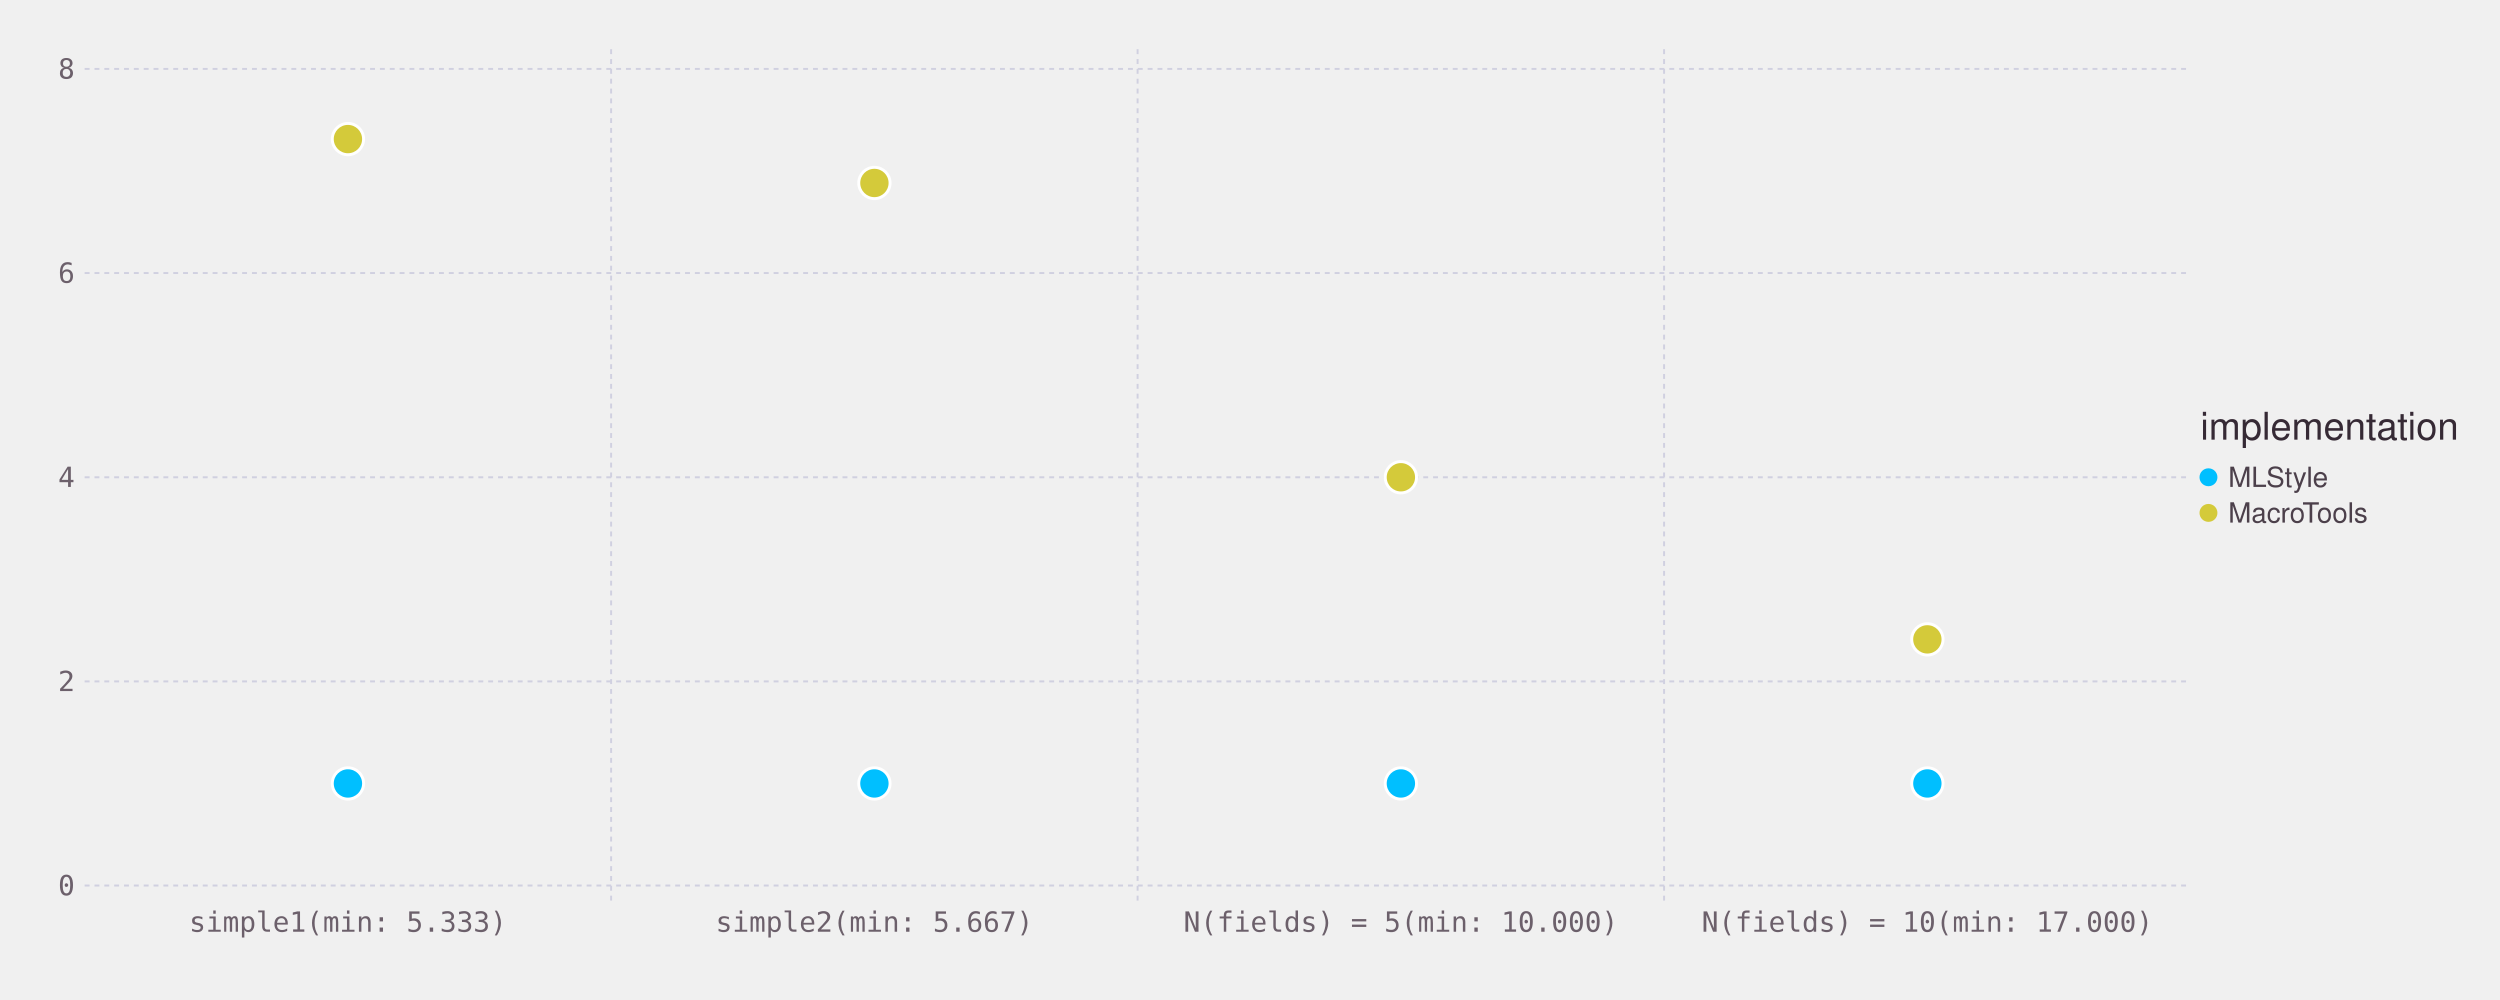
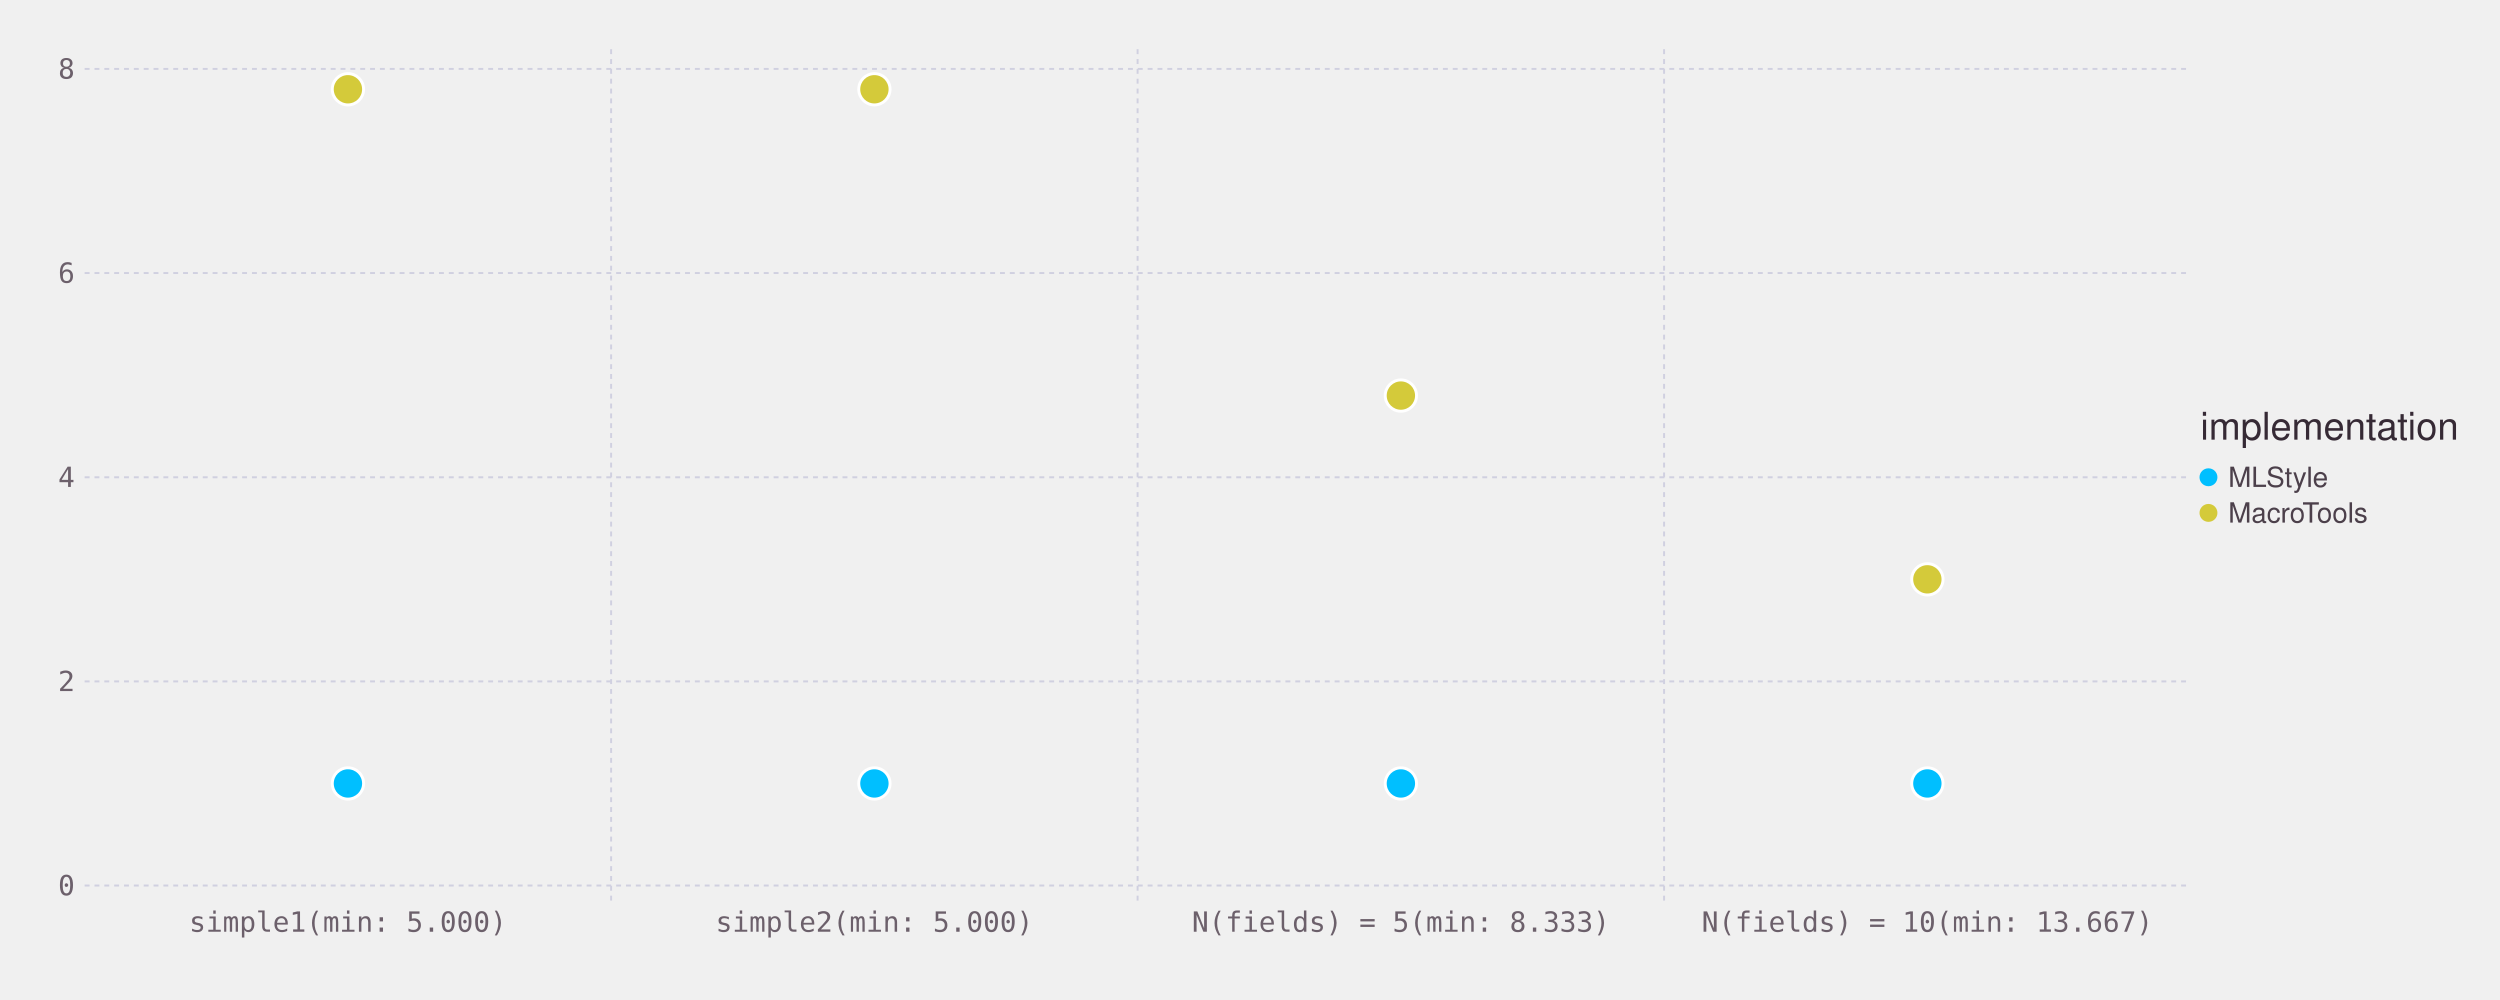
<svg xmlns="http://www.w3.org/2000/svg" version="1.2" width="254mm" height="101.6mm" viewBox="0 0 254 101.6" stroke="none" fill="#000000" stroke-width="0.3" font-size="3.88">
  <defs>
    <marker id="arrow" markerWidth="15" markerHeight="7" refX="5" refY="3.5" orient="auto" markerUnits="strokeWidth">
      <path d="M0,0 L15,3.5 L0,7 z" stroke="context-stroke" fill="context-stroke" />
    </marker>
  </defs>
-   <g class="plotroot yscalable" id="img-faa3cb79-1">
-     <g class="guide xlabels" font-size="2.82" font-family="Consolas" fill="#6C606B" id="img-faa3cb79-2">
+   <g class="plotroot yscalable" id="img-9ce4997a-1">
+     <g class="guide xlabels" font-size="2.82" font-family="Consolas" fill="#6C606B" id="img-9ce4997a-2">
      <g transform="translate(35.35,92.97)">
        <g class="primitive">
-           <text text-anchor="middle" dy="0.6em">simple1(min: 5.333)</text>
+           <text text-anchor="middle" dy="0.6em">simple1(min: 5.000)</text>
        </g>
      </g>
      <g transform="translate(88.84,92.97)">
        <g class="primitive">
-           <text text-anchor="middle" dy="0.6em">simple2(min: 5.667)</text>
+           <text text-anchor="middle" dy="0.6em">simple2(min: 5.000)</text>
        </g>
      </g>
      <g transform="translate(142.33,92.97)">
        <g class="primitive">
-           <text text-anchor="middle" dy="0.6em">N(fields) = 5(min: 10.000)</text>
+           <text text-anchor="middle" dy="0.6em">N(fields) = 5(min: 8.333)</text>
        </g>
      </g>
      <g transform="translate(195.82,92.97)">
        <g class="primitive">
-           <text text-anchor="middle" dy="0.6em">N(fields) = 10(min: 17.000)</text>
+           <text text-anchor="middle" dy="0.6em">N(fields) = 10(min: 13.667)</text>
        </g>
      </g>
    </g>
-     <g class="guide colorkey" id="img-faa3cb79-3">
-       <g fill="#4C404B" font-size="2.82" font-family="'PT Sans','Helvetica Neue','Helvetica',sans-serif" id="img-faa3cb79-4">
-         <g transform="translate(226.38,48.49)" id="img-faa3cb79-5" class="color_MLStyle">
+     <g class="guide colorkey" id="img-9ce4997a-3">
+       <g fill="#4C404B" font-size="2.82" font-family="'PT Sans','Helvetica Neue','Helvetica',sans-serif" id="img-9ce4997a-4">
+         <g transform="translate(226.38,48.49)" id="img-9ce4997a-5" class="color_MLStyle">
          <g class="primitive">
            <text dy="0.35em">MLStyle</text>
          </g>
        </g>
-         <g transform="translate(226.38,52.11)" id="img-faa3cb79-6" class="color_MacroTools">
+         <g transform="translate(226.38,52.11)" id="img-9ce4997a-6" class="color_MacroTools">
          <g class="primitive">
            <text dy="0.35em">MacroTools</text>
          </g>
        </g>
      </g>
-       <g stroke="#000000" stroke-opacity="0.000" id="img-faa3cb79-7">
-         <g transform="translate(224.38,48.49)" id="img-faa3cb79-8" class="color_MLStyle" fill="#00BFFF">
+       <g stroke="#000000" stroke-opacity="0.000" id="img-9ce4997a-7">
+         <g transform="translate(224.38,48.49)" id="img-9ce4997a-8" class="color_MLStyle" fill="#00BFFF">
          <circle cx="0" cy="0" r="0.91" class="primitive" />
        </g>
-         <g transform="translate(224.38,52.11)" id="img-faa3cb79-9" class="color_MacroTools" fill="#D4CA3A">
+         <g transform="translate(224.38,52.11)" id="img-9ce4997a-9" class="color_MacroTools" fill="#D4CA3A">
          <circle cx="0" cy="0" r="0.91" class="primitive" />
        </g>
      </g>
-       <g fill="#362A35" font-size="3.88" font-family="'PT Sans','Helvetica Neue','Helvetica',sans-serif" stroke="#000000" stroke-opacity="0.000" id="img-faa3cb79-10">
-         <g transform="translate(223.56,44.67)" id="img-faa3cb79-11">
+       <g fill="#362A35" font-size="3.88" font-family="'PT Sans','Helvetica Neue','Helvetica',sans-serif" stroke="#000000" stroke-opacity="0.000" id="img-9ce4997a-10">
+         <g transform="translate(223.56,44.67)" id="img-9ce4997a-11">
          <g class="primitive">
            <text>implementation</text>
          </g>
        </g>
      </g>
    </g>
-     <g clip-path="url(#img-faa3cb79-12)">
-       <g id="img-faa3cb79-13">
-         <g pointer-events="visible" fill="#000000" fill-opacity="0.000" stroke="#000000" stroke-opacity="0.000" class="guide background" id="img-faa3cb79-14">
-           <g transform="translate(115.58,48.49)" id="img-faa3cb79-15">
+     <g clip-path="url(#img-9ce4997a-12)">
+       <g id="img-9ce4997a-13">
+         <g pointer-events="visible" fill="#000000" fill-opacity="0.000" stroke="#000000" stroke-opacity="0.000" class="guide background" id="img-9ce4997a-14">
+           <g transform="translate(115.58,48.49)" id="img-9ce4997a-15">
            <path d="M-106.98,-43.49 L 106.98 -43.49 106.98 43.49 -106.98 43.49 z" class="primitive" />
          </g>
        </g>
-         <g class="guide ygridlines xfixed" stroke-dasharray="0.5,0.5" stroke-width="0.2" stroke="#D0D0E0" id="img-faa3cb79-16">
-           <g transform="translate(115.58,89.97)" id="img-faa3cb79-17">
+         <g class="guide ygridlines xfixed" stroke-dasharray="0.5,0.5" stroke-width="0.2" stroke="#D0D0E0" id="img-9ce4997a-16">
+           <g transform="translate(115.58,89.97)" id="img-9ce4997a-17">
            <path fill="none" d="M-106.98,0 L 106.98 0" class="primitive" />
          </g>
-           <g transform="translate(115.58,69.23)" id="img-faa3cb79-18">
+           <g transform="translate(115.58,69.23)" id="img-9ce4997a-18">
            <path fill="none" d="M-106.98,0 L 106.98 0" class="primitive" />
          </g>
-           <g transform="translate(115.58,48.49)" id="img-faa3cb79-19">
+           <g transform="translate(115.58,48.49)" id="img-9ce4997a-19">
            <path fill="none" d="M-106.98,0 L 106.98 0" class="primitive" />
          </g>
-           <g transform="translate(115.58,27.74)" id="img-faa3cb79-20">
+           <g transform="translate(115.58,27.74)" id="img-9ce4997a-20">
            <path fill="none" d="M-106.98,0 L 106.98 0" class="primitive" />
          </g>
-           <g transform="translate(115.58,7)" id="img-faa3cb79-21">
+           <g transform="translate(115.58,7)" id="img-9ce4997a-21">
            <path fill="none" d="M-106.98,0 L 106.98 0" class="primitive" />
          </g>
        </g>
-         <g class="guide xgridlines yfixed" stroke-dasharray="0.5,0.5" stroke-width="0.2" stroke="#D0D0E0" id="img-faa3cb79-22">
-           <g transform="translate(62.09,48.49)" id="img-faa3cb79-23">
+         <g class="guide xgridlines yfixed" stroke-dasharray="0.5,0.5" stroke-width="0.2" stroke="#D0D0E0" id="img-9ce4997a-22">
+           <g transform="translate(62.09,48.49)" id="img-9ce4997a-23">
            <path fill="none" d="M0,-43.49 L 0 43.49" class="primitive" />
          </g>
-           <g transform="translate(115.58,48.49)" id="img-faa3cb79-24">
+           <g transform="translate(115.58,48.49)" id="img-9ce4997a-24">
            <path fill="none" d="M0,-43.49 L 0 43.49" class="primitive" />
          </g>
-           <g transform="translate(169.07,48.49)" id="img-faa3cb79-25">
+           <g transform="translate(169.07,48.49)" id="img-9ce4997a-25">
            <path fill="none" d="M0,-43.49 L 0 43.49" class="primitive" />
          </g>
        </g>
-         <g class="plotpanel" id="img-faa3cb79-26">
-           <g class="geometry" id="img-faa3cb79-27">
-             <g stroke-width="0.3" id="img-faa3cb79-28">
-               <g class="color_MacroTools" stroke="#FFFFFF" fill="#D4CA3A" id="img-faa3cb79-29">
-                 <g class="marker" id="img-faa3cb79-30">
-                   <g transform="translate(195.82,64.96)" id="img-faa3cb79-31">
+         <g class="plotpanel" id="img-9ce4997a-26">
+           <g class="geometry" id="img-9ce4997a-27">
+             <g stroke-width="0.3" id="img-9ce4997a-28">
+               <g class="color_MacroTools" stroke="#FFFFFF" fill="#D4CA3A" id="img-9ce4997a-29">
+                 <g class="marker" id="img-9ce4997a-30">
+                   <g transform="translate(195.82,58.86)" id="img-9ce4997a-31">
                    <circle cx="0" cy="0" r="1.59" class="primitive" />
                  </g>
                </g>
              </g>
-               <g class="color_MacroTools" stroke="#FFFFFF" fill="#D4CA3A" id="img-faa3cb79-32">
-                 <g class="marker" id="img-faa3cb79-33">
-                   <g transform="translate(142.33,48.49)" id="img-faa3cb79-34">
+               <g class="color_MacroTools" stroke="#FFFFFF" fill="#D4CA3A" id="img-9ce4997a-32">
+                 <g class="marker" id="img-9ce4997a-33">
+                   <g transform="translate(142.33,40.19)" id="img-9ce4997a-34">
                    <circle cx="0" cy="0" r="1.59" class="primitive" />
                  </g>
                </g>
              </g>
-               <g class="color_MacroTools" stroke="#FFFFFF" fill="#D4CA3A" id="img-faa3cb79-35">
-                 <g class="marker" id="img-faa3cb79-36">
-                   <g transform="translate(88.84,18.59)" id="img-faa3cb79-37">
+               <g class="color_MacroTools" stroke="#FFFFFF" fill="#D4CA3A" id="img-9ce4997a-35">
+                 <g class="marker" id="img-9ce4997a-36">
+                   <g transform="translate(88.84,9.07)" id="img-9ce4997a-37">
                    <circle cx="0" cy="0" r="1.59" class="primitive" />
                  </g>
                </g>
              </g>
-               <g class="color_MacroTools" stroke="#FFFFFF" fill="#D4CA3A" id="img-faa3cb79-38">
-                 <g class="marker" id="img-faa3cb79-39">
-                   <g transform="translate(35.35,14.13)" id="img-faa3cb79-40">
+               <g class="color_MacroTools" stroke="#FFFFFF" fill="#D4CA3A" id="img-9ce4997a-38">
+                 <g class="marker" id="img-9ce4997a-39">
+                   <g transform="translate(35.35,9.07)" id="img-9ce4997a-40">
                    <circle cx="0" cy="0" r="1.59" class="primitive" />
                  </g>
                </g>
              </g>
-               <g class="color_MLStyle" stroke="#FFFFFF" fill="#00BFFF" id="img-faa3cb79-41">
-                 <g class="marker" id="img-faa3cb79-42">
-                   <g transform="translate(195.82,79.6)" id="img-faa3cb79-43">
+               <g class="color_MLStyle" stroke="#FFFFFF" fill="#00BFFF" id="img-9ce4997a-41">
+                 <g class="marker" id="img-9ce4997a-42">
+                   <g transform="translate(195.82,79.6)" id="img-9ce4997a-43">
                    <circle cx="0" cy="0" r="1.59" class="primitive" />
                  </g>
                </g>
              </g>
-               <g class="color_MLStyle" stroke="#FFFFFF" fill="#00BFFF" id="img-faa3cb79-44">
-                 <g class="marker" id="img-faa3cb79-45">
-                   <g transform="translate(142.33,79.6)" id="img-faa3cb79-46">
+               <g class="color_MLStyle" stroke="#FFFFFF" fill="#00BFFF" id="img-9ce4997a-44">
+                 <g class="marker" id="img-9ce4997a-45">
+                   <g transform="translate(142.33,79.6)" id="img-9ce4997a-46">
                    <circle cx="0" cy="0" r="1.59" class="primitive" />
                  </g>
                </g>
              </g>
-               <g class="color_MLStyle" stroke="#FFFFFF" fill="#00BFFF" id="img-faa3cb79-47">
-                 <g class="marker" id="img-faa3cb79-48">
-                   <g transform="translate(88.84,79.6)" id="img-faa3cb79-49">
+               <g class="color_MLStyle" stroke="#FFFFFF" fill="#00BFFF" id="img-9ce4997a-47">
+                 <g class="marker" id="img-9ce4997a-48">
+                   <g transform="translate(88.84,79.6)" id="img-9ce4997a-49">
                    <circle cx="0" cy="0" r="1.59" class="primitive" />
                  </g>
                </g>
              </g>
-               <g class="color_MLStyle" stroke="#FFFFFF" fill="#00BFFF" id="img-faa3cb79-50">
-                 <g class="marker" id="img-faa3cb79-51">
-                   <g transform="translate(35.35,79.6)" id="img-faa3cb79-52">
+               <g class="color_MLStyle" stroke="#FFFFFF" fill="#00BFFF" id="img-9ce4997a-50">
+                 <g class="marker" id="img-9ce4997a-51">
+                   <g transform="translate(35.35,79.6)" id="img-9ce4997a-52">
                    <circle cx="0" cy="0" r="1.59" class="primitive" />
                  </g>
                </g>
              </g>
            </g>
          </g>
        </g>
      </g>
    </g>
-     <g class="guide ylabels" font-size="2.82" font-family="Consolas" fill="#6C606B" id="img-faa3cb79-53">
-       <g transform="translate(7.6,89.97)" id="img-faa3cb79-54">
+     <g class="guide ylabels" font-size="2.82" font-family="Consolas" fill="#6C606B" id="img-9ce4997a-53">
+       <g transform="translate(7.6,89.97)" id="img-9ce4997a-54">
        <g class="primitive">
          <text text-anchor="end" dy="0.35em">0</text>
        </g>
      </g>
-       <g transform="translate(7.6,69.23)" id="img-faa3cb79-55">
+       <g transform="translate(7.6,69.23)" id="img-9ce4997a-55">
        <g class="primitive">
          <text text-anchor="end" dy="0.35em">2</text>
        </g>
      </g>
-       <g transform="translate(7.6,48.49)" id="img-faa3cb79-56">
+       <g transform="translate(7.6,48.49)" id="img-9ce4997a-56">
        <g class="primitive">
          <text text-anchor="end" dy="0.35em">4</text>
        </g>
      </g>
-       <g transform="translate(7.6,27.74)" id="img-faa3cb79-57">
+       <g transform="translate(7.6,27.74)" id="img-9ce4997a-57">
        <g class="primitive">
          <text text-anchor="end" dy="0.35em">6</text>
        </g>
      </g>
-       <g transform="translate(7.6,7)" id="img-faa3cb79-58">
+       <g transform="translate(7.6,7)" id="img-9ce4997a-58">
        <g class="primitive">
          <text text-anchor="end" dy="0.35em">8</text>
        </g>
      </g>
    </g>
  </g>
  <defs>
-     <clipPath id="img-faa3cb79-12">
+     <clipPath id="img-9ce4997a-12">
      <path d="M8.6,5 L 222.56 5 222.56 91.97 8.6 91.97" />
    </clipPath>
  </defs>
</svg>
